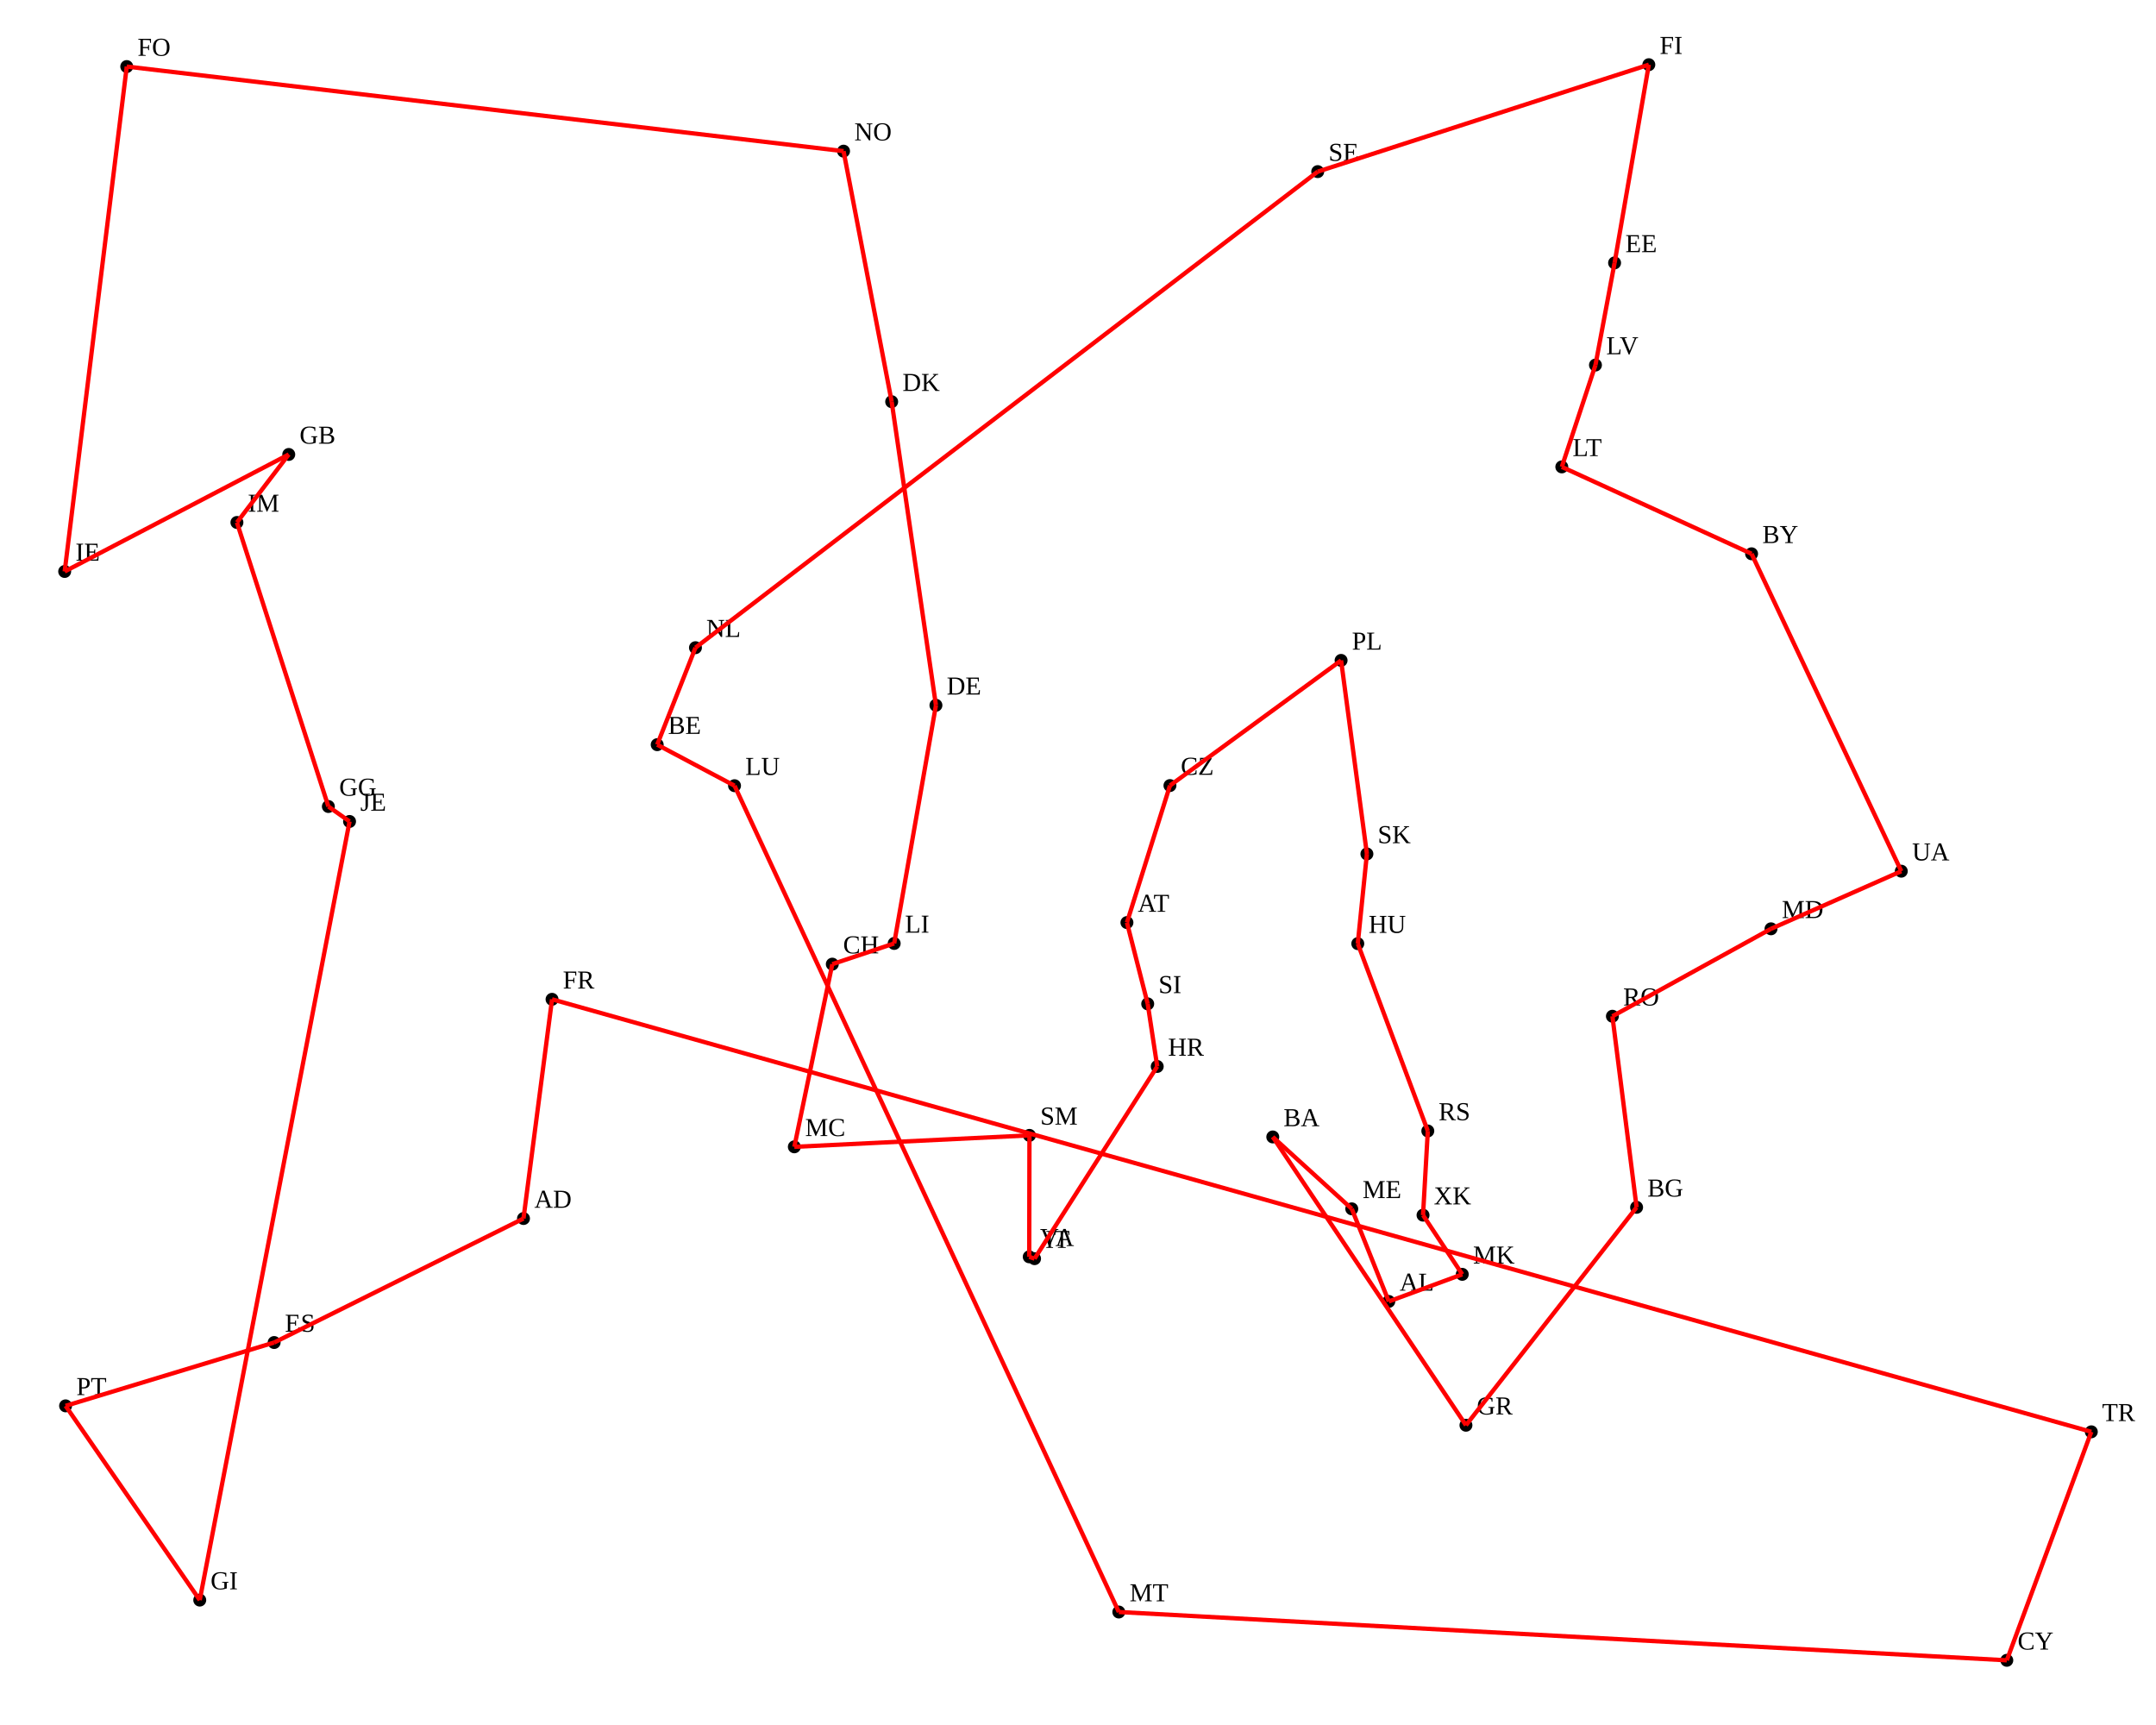
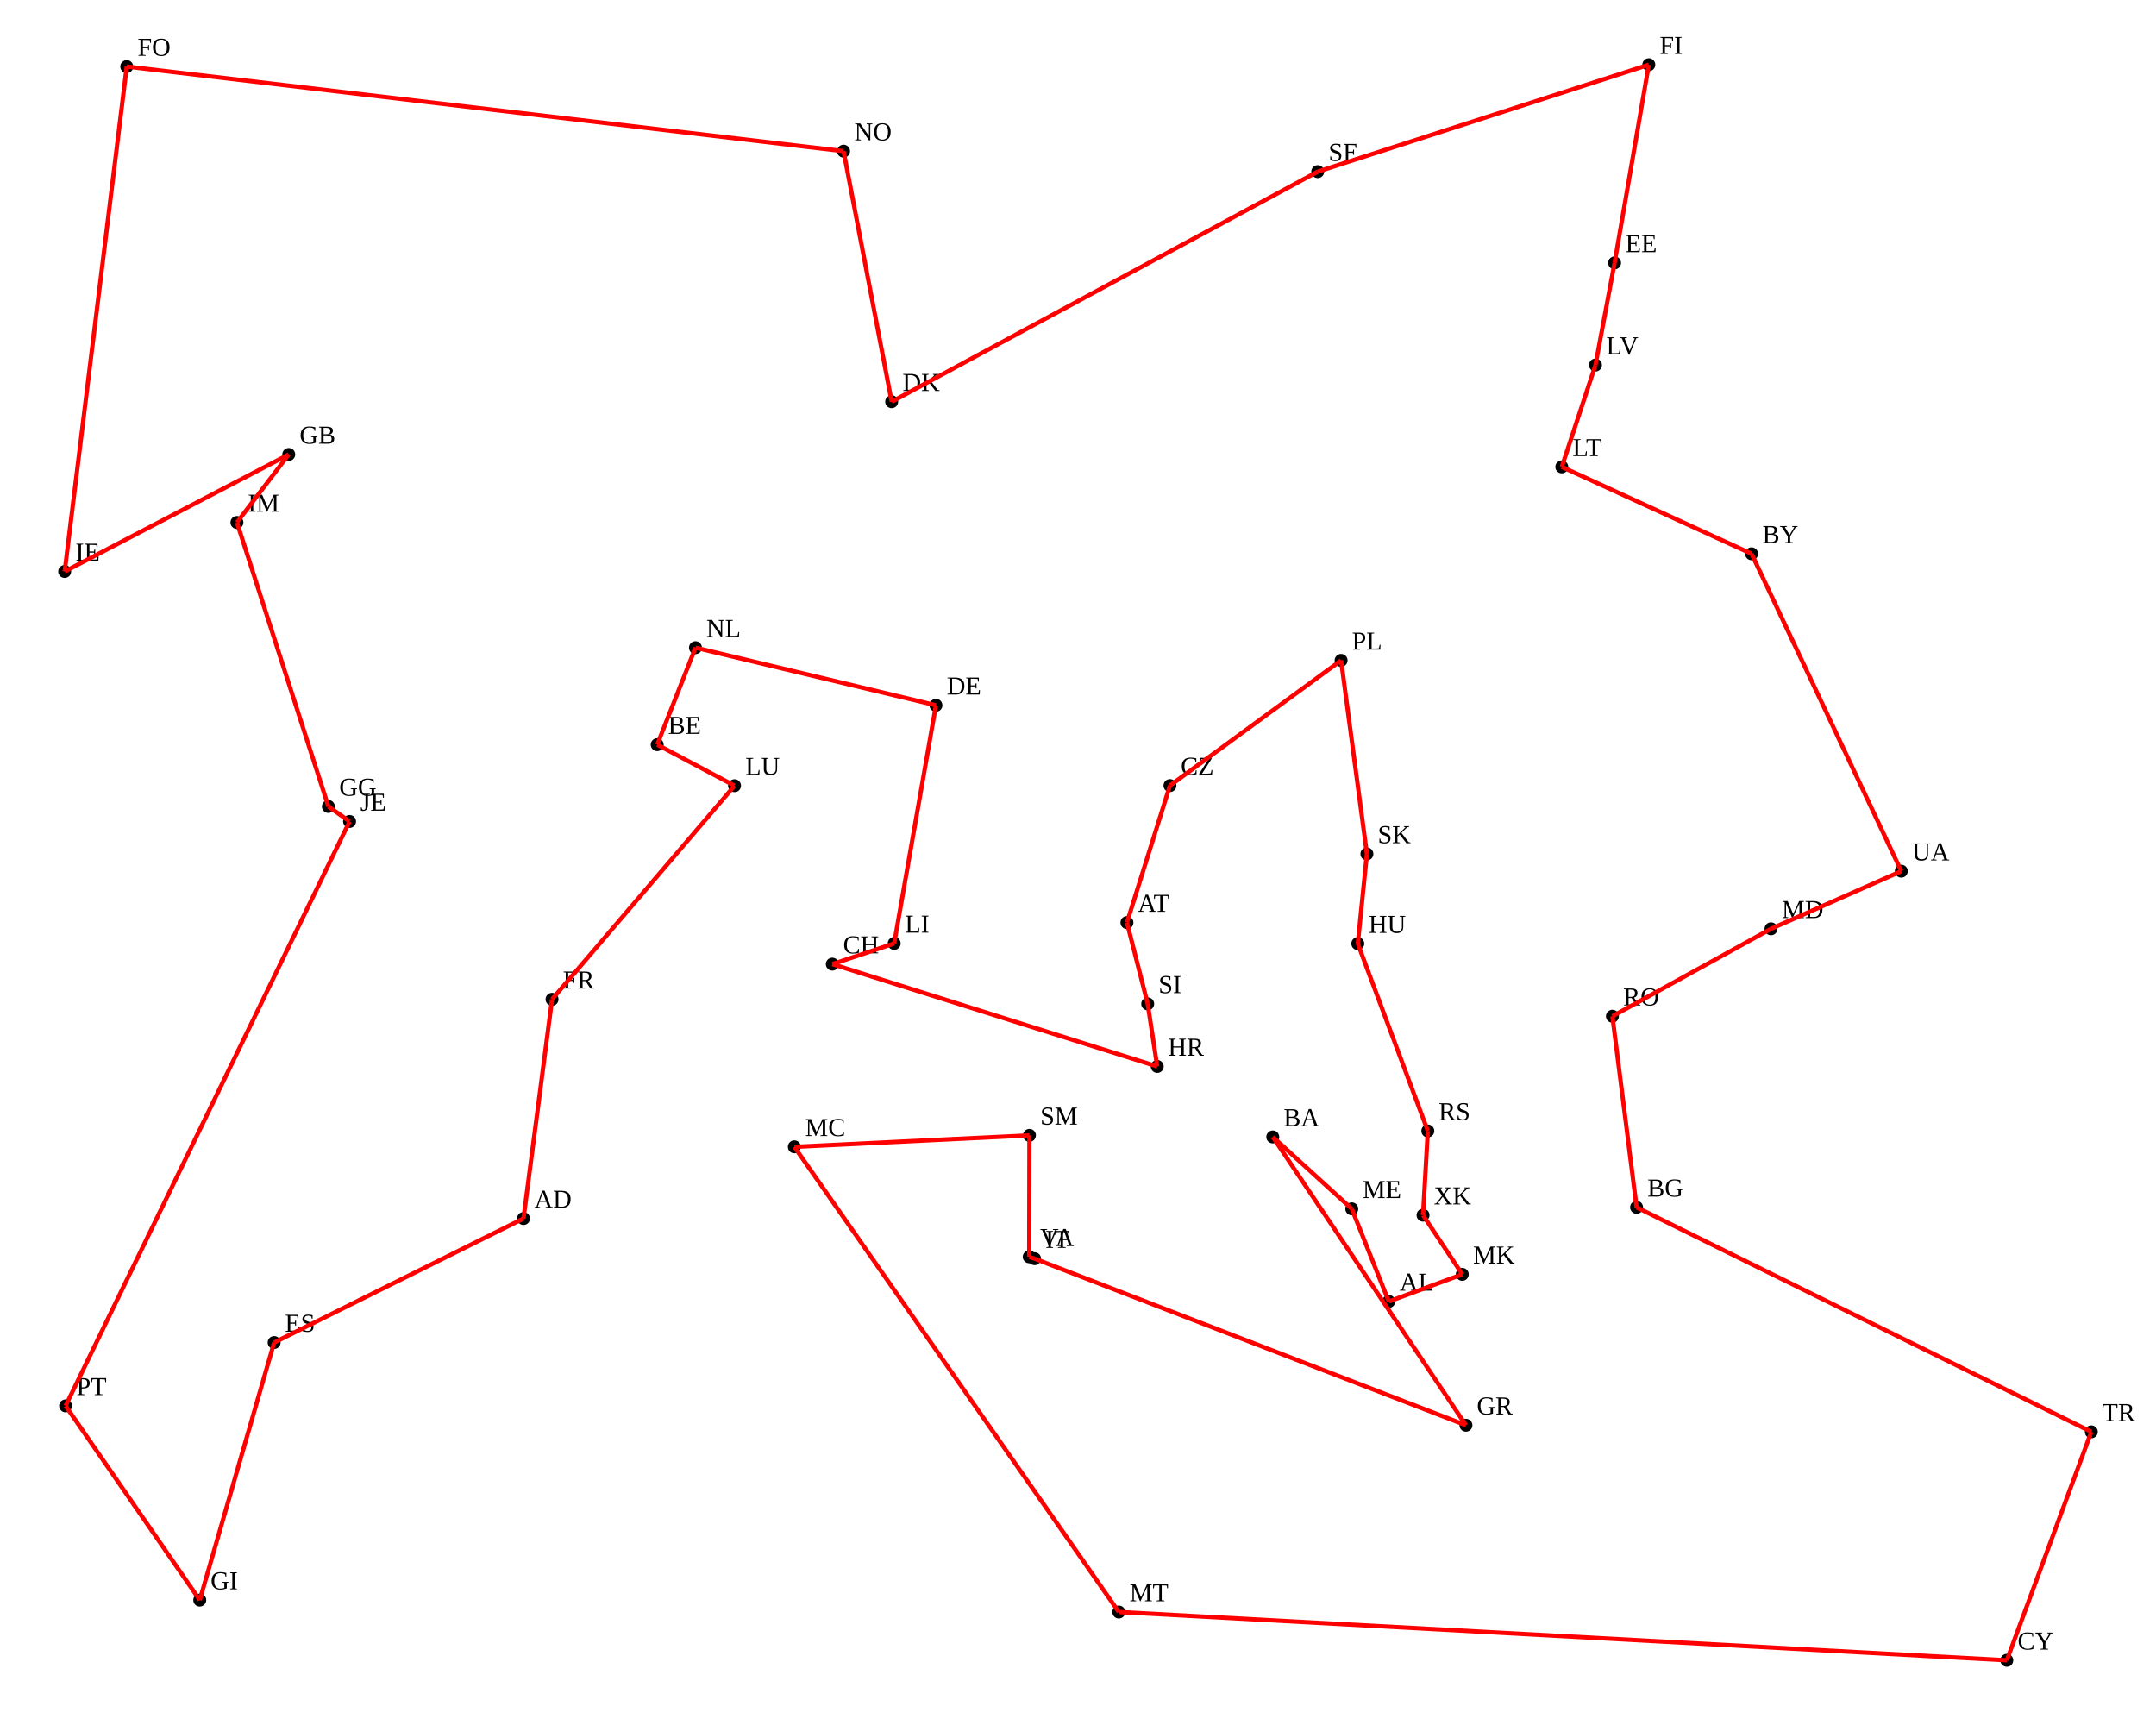
<svg xmlns="http://www.w3.org/2000/svg" width="1000" height="800">
  <rect width="100%" height="100%" fill="white" />
-   <circle cx="92.65" cy="742.07" r="3" fill="black " />
-   <text x="97.65" y="737.07" fill="black" font-size="12">GI</text>
-   <circle cx="622.03" cy="306.27" r="3" fill="black " />
-   <text x="627.03" y="301.27" fill="black" font-size="12">PL</text>
+   <circle cx="660.03" cy="563.55" r="3" fill="black " />
+   <text x="665.03" y="558.55" fill="black" font-size="12">XK</text>
+   <circle cx="322.57" cy="300.38" r="3" fill="black " />
+   <text x="327.57" y="295.38" fill="black" font-size="12">NL</text>
+   <circle cx="30.00" cy="265.03" r="3" fill="black " />
+   <text x="35.00" y="260.03" fill="black" font-size="12">IE</text>
  <circle cx="414.74" cy="437.54" r="3" fill="black " />
  <text x="419.74" y="432.54" fill="black" font-size="12">LI</text>
-   <circle cx="477.48" cy="526.55" r="3" fill="black " />
-   <text x="482.48" y="521.55" fill="black" font-size="12">SM</text>
-   <circle cx="386.04" cy="447.14" r="3" fill="black " />
-   <text x="391.04" y="442.14" fill="black" font-size="12">CH</text>
-   <circle cx="626.98" cy="560.62" r="3" fill="black " />
-   <text x="631.98" y="555.62" fill="black" font-size="12">ME</text>
  <circle cx="679.94" cy="660.98" r="3" fill="black " />
  <text x="684.94" y="655.98" fill="black" font-size="12">GR</text>
-   <circle cx="724.40" cy="216.53" r="3" fill="black " />
-   <text x="729.40" y="211.53" fill="black" font-size="12">LT</text>
-   <circle cx="764.76" cy="30.00" r="3" fill="black " />
-   <text x="769.76" y="25.00" fill="black" font-size="12">FI</text>
+   <circle cx="747.87" cy="471.30" r="3" fill="black " />
+   <text x="752.87" y="466.30" fill="black" font-size="12">RO</text>
+   <circle cx="30.42" cy="651.99" r="3" fill="black " />
+   <text x="35.42" y="646.99" fill="black" font-size="12">PT</text>
+   <circle cx="812.42" cy="256.83" r="3" fill="black " />
+   <text x="817.42" y="251.83" fill="black" font-size="12">BY</text>
+   <circle cx="479.85" cy="583.73" r="3" fill="black " />
+   <text x="484.85" y="578.73" fill="black" font-size="12">IT</text>
  <circle cx="242.81" cy="565.11" r="3" fill="black " />
  <text x="247.81" y="560.11" fill="black" font-size="12">AD</text>
  <circle cx="518.93" cy="747.60" r="3" fill="black " />
  <text x="523.93" y="742.60" fill="black" font-size="12">MT</text>
-   <circle cx="340.69" cy="364.38" r="3" fill="black " />
-   <text x="345.69" y="359.38" fill="black" font-size="12">LU</text>
-   <circle cx="152.31" cy="374.03" r="3" fill="black " />
-   <text x="157.31" y="369.03" fill="black" font-size="12">GG</text>
-   <circle cx="821.43" cy="430.75" r="3" fill="black " />
-   <text x="826.43" y="425.75" fill="black" font-size="12">MD</text>
-   <circle cx="434.11" cy="327.09" r="3" fill="black " />
-   <text x="439.11" y="322.09" fill="black" font-size="12">DE</text>
-   <circle cx="30.42" cy="651.99" r="3" fill="black " />
-   <text x="35.42" y="646.99" fill="black" font-size="12">PT</text>
-   <circle cx="740.01" cy="169.30" r="3" fill="black " />
-   <text x="745.01" y="164.30" fill="black" font-size="12">LV</text>
-   <circle cx="391.26" cy="70.10" r="3" fill="black " />
-   <text x="396.26" y="65.10" fill="black" font-size="12">NO</text>
-   <circle cx="629.77" cy="437.63" r="3" fill="black " />
-   <text x="634.77" y="432.63" fill="black" font-size="12">HU</text>
-   <circle cx="368.43" cy="531.86" r="3" fill="black " />
-   <text x="373.43" y="526.86" fill="black" font-size="12">MC</text>
-   <circle cx="634.00" cy="396.03" r="3" fill="black " />
-   <text x="639.00" y="391.03" fill="black" font-size="12">SK</text>
-   <circle cx="413.58" cy="186.30" r="3" fill="black " />
-   <text x="418.58" y="181.30" fill="black" font-size="12">DK</text>
-   <circle cx="542.65" cy="364.32" r="3" fill="black " />
-   <text x="547.65" y="359.32" fill="black" font-size="12">CZ</text>
-   <circle cx="662.25" cy="524.51" r="3" fill="black " />
-   <text x="667.25" y="519.51" fill="black" font-size="12">RS</text>
-   <circle cx="322.57" cy="300.38" r="3" fill="black " />
-   <text x="327.57" y="295.38" fill="black" font-size="12">NL</text>
-   <circle cx="644.15" cy="603.57" r="3" fill="black " />
-   <text x="649.15" y="598.57" fill="black" font-size="12">AL</text>
-   <circle cx="930.80" cy="770.00" r="3" fill="black " />
-   <text x="935.80" y="765.00" fill="black" font-size="12">CY</text>
-   <circle cx="678.23" cy="591.00" r="3" fill="black " />
-   <text x="683.23" y="586.00" fill="black" font-size="12">MK</text>
-   <circle cx="532.33" cy="465.56" r="3" fill="black " />
-   <text x="537.33" y="460.56" fill="black" font-size="12">SI</text>
-   <circle cx="660.03" cy="563.55" r="3" fill="black " />
-   <text x="665.03" y="558.55" fill="black" font-size="12">XK</text>
-   <circle cx="881.86" cy="404.03" r="3" fill="black " />
-   <text x="886.86" y="399.03" fill="black" font-size="12">UA</text>
-   <circle cx="748.88" cy="121.92" r="3" fill="black " />
-   <text x="753.88" y="116.92" fill="black" font-size="12">EE</text>
-   <circle cx="133.93" cy="210.76" r="3" fill="black " />
-   <text x="138.93" y="205.76" fill="black" font-size="12">GB</text>
-   <circle cx="162.13" cy="380.97" r="3" fill="black " />
-   <text x="167.13" y="375.97" fill="black" font-size="12">JE</text>
-   <circle cx="611.19" cy="79.59" r="3" fill="black " />
-   <text x="616.19" y="74.59" fill="black" font-size="12">SE</text>
-   <circle cx="127.15" cy="622.62" r="3" fill="black " />
-   <text x="132.15" y="617.62" fill="black" font-size="12">ES</text>
-   <circle cx="109.89" cy="242.30" r="3" fill="black " />
-   <text x="114.89" y="237.30" fill="black" font-size="12">IM</text>
  <circle cx="759.09" cy="559.92" r="3" fill="black " />
  <text x="764.09" y="554.92" fill="black" font-size="12">BG</text>
  <circle cx="304.82" cy="345.36" r="3" fill="black " />
  <text x="309.82" y="340.36" fill="black" font-size="12">BE</text>
-   <circle cx="747.87" cy="471.30" r="3" fill="black " />
-   <text x="752.87" y="466.30" fill="black" font-size="12">RO</text>
-   <circle cx="479.85" cy="583.73" r="3" fill="black " />
-   <text x="484.85" y="578.73" fill="black" font-size="12">IT</text>
+   <circle cx="930.80" cy="770.00" r="3" fill="black " />
+   <text x="935.80" y="765.00" fill="black" font-size="12">CY</text>
+   <circle cx="413.58" cy="186.30" r="3" fill="black " />
+   <text x="418.58" y="181.30" fill="black" font-size="12">DK</text>
+   <circle cx="764.76" cy="30.00" r="3" fill="black " />
+   <text x="769.76" y="25.00" fill="black" font-size="12">FI</text>
+   <circle cx="740.01" cy="169.30" r="3" fill="black " />
+   <text x="745.01" y="164.30" fill="black" font-size="12">LV</text>
+   <circle cx="256.05" cy="463.45" r="3" fill="black " />
+   <text x="261.05" y="458.45" fill="black" font-size="12">FR</text>
+   <circle cx="522.70" cy="427.86" r="3" fill="black " />
+   <text x="527.70" y="422.86" fill="black" font-size="12">AT</text>
  <circle cx="590.34" cy="527.28" r="3" fill="black " />
  <text x="595.34" y="522.28" fill="black" font-size="12">BA</text>
+   <circle cx="92.65" cy="742.07" r="3" fill="black " />
+   <text x="97.65" y="737.07" fill="black" font-size="12">GI</text>
+   <circle cx="662.25" cy="524.51" r="3" fill="black " />
+   <text x="667.25" y="519.51" fill="black" font-size="12">RS</text>
+   <circle cx="133.93" cy="210.76" r="3" fill="black " />
+   <text x="138.93" y="205.76" fill="black" font-size="12">GB</text>
+   <circle cx="340.69" cy="364.38" r="3" fill="black " />
+   <text x="345.69" y="359.38" fill="black" font-size="12">LU</text>
+   <circle cx="386.04" cy="447.14" r="3" fill="black " />
+   <text x="391.04" y="442.14" fill="black" font-size="12">CH</text>
+   <circle cx="821.43" cy="430.75" r="3" fill="black " />
+   <text x="826.43" y="425.75" fill="black" font-size="12">MD</text>
+   <circle cx="152.31" cy="374.03" r="3" fill="black " />
+   <text x="157.31" y="369.03" fill="black" font-size="12">GG</text>
+   <circle cx="58.79" cy="30.87" r="3" fill="black " />
+   <text x="63.79" y="25.87" fill="black" font-size="12">FO</text>
+   <circle cx="622.03" cy="306.27" r="3" fill="black " />
+   <text x="627.03" y="301.27" fill="black" font-size="12">PL</text>
+   <circle cx="542.65" cy="364.32" r="3" fill="black " />
+   <text x="547.65" y="359.32" fill="black" font-size="12">CZ</text>
+   <circle cx="536.75" cy="494.59" r="3" fill="black " />
+   <text x="541.75" y="489.59" fill="black" font-size="12">HR</text>
+   <circle cx="881.86" cy="404.03" r="3" fill="black " />
+   <text x="886.86" y="399.03" fill="black" font-size="12">UA</text>
+   <circle cx="127.15" cy="622.62" r="3" fill="black " />
+   <text x="132.15" y="617.62" fill="black" font-size="12">ES</text>
+   <circle cx="626.98" cy="560.62" r="3" fill="black " />
+   <text x="631.98" y="555.62" fill="black" font-size="12">ME</text>
+   <circle cx="629.77" cy="437.63" r="3" fill="black " />
+   <text x="634.77" y="432.63" fill="black" font-size="12">HU</text>
+   <circle cx="477.48" cy="526.55" r="3" fill="black " />
+   <text x="482.48" y="521.55" fill="black" font-size="12">SM</text>
+   <circle cx="748.88" cy="121.92" r="3" fill="black " />
+   <text x="753.88" y="116.92" fill="black" font-size="12">EE</text>
+   <circle cx="644.15" cy="603.57" r="3" fill="black " />
+   <text x="649.15" y="598.57" fill="black" font-size="12">AL</text>
+   <circle cx="109.89" cy="242.30" r="3" fill="black " />
+   <text x="114.89" y="237.30" fill="black" font-size="12">IM</text>
+   <circle cx="162.13" cy="380.97" r="3" fill="black " />
+   <text x="167.13" y="375.97" fill="black" font-size="12">JE</text>
  <circle cx="477.38" cy="582.87" r="3" fill="black " />
  <text x="482.38" y="577.87" fill="black" font-size="12">VA</text>
-   <circle cx="256.05" cy="463.45" r="3" fill="black " />
-   <text x="261.05" y="458.45" fill="black" font-size="12">FR</text>
-   <circle cx="536.75" cy="494.59" r="3" fill="black " />
-   <text x="541.75" y="489.59" fill="black" font-size="12">HR</text>
+   <circle cx="678.23" cy="591.00" r="3" fill="black " />
+   <text x="683.23" y="586.00" fill="black" font-size="12">MK</text>
  <circle cx="970.00" cy="664.03" r="3" fill="black " />
  <text x="975.00" y="659.03" fill="black" font-size="12">TR</text>
-   <circle cx="58.79" cy="30.87" r="3" fill="black " />
-   <text x="63.79" y="25.87" fill="black" font-size="12">FO</text>
-   <circle cx="30.00" cy="265.03" r="3" fill="black " />
-   <text x="35.00" y="260.03" fill="black" font-size="12">IE</text>
-   <circle cx="522.70" cy="427.86" r="3" fill="black " />
-   <text x="527.70" y="422.86" fill="black" font-size="12">AT</text>
-   <circle cx="812.42" cy="256.83" r="3" fill="black " />
-   <text x="817.42" y="251.83" fill="black" font-size="12">BY</text>
+   <circle cx="434.11" cy="327.09" r="3" fill="black " />
+   <text x="439.11" y="322.09" fill="black" font-size="12">DE</text>
+   <circle cx="611.19" cy="79.59" r="3" fill="black " />
+   <text x="616.19" y="74.59" fill="black" font-size="12">SE</text>
+   <circle cx="368.43" cy="531.86" r="3" fill="black " />
+   <text x="373.43" y="526.86" fill="black" font-size="12">MC</text>
+   <circle cx="532.33" cy="465.56" r="3" fill="black " />
+   <text x="537.33" y="460.56" fill="black" font-size="12">SI</text>
+   <circle cx="634.00" cy="396.03" r="3" fill="black " />
+   <text x="639.00" y="391.03" fill="black" font-size="12">SK</text>
+   <circle cx="724.40" cy="216.53" r="3" fill="black " />
+   <text x="729.40" y="211.53" fill="black" font-size="12">LT</text>
+   <circle cx="391.26" cy="70.10" r="3" fill="black " />
+   <text x="396.26" y="65.10" fill="black" font-size="12">NO</text>
  <line x1="256.05" y1="463.45" x2="242.81" y2="565.11" stroke="red" stroke-width="2" />
  <line x1="242.81" y1="565.11" x2="127.15" y2="622.62" stroke="red" stroke-width="2" />
-   <line x1="127.15" y1="622.62" x2="30.42" y2="651.99" stroke="red" stroke-width="2" />
-   <line x1="30.42" y1="651.99" x2="92.65" y2="742.07" stroke="red" stroke-width="2" />
-   <line x1="92.65" y1="742.07" x2="162.13" y2="380.97" stroke="red" stroke-width="2" />
+   <line x1="127.15" y1="622.62" x2="92.65" y2="742.07" stroke="red" stroke-width="2" />
+   <line x1="92.65" y1="742.07" x2="30.42" y2="651.99" stroke="red" stroke-width="2" />
+   <line x1="30.42" y1="651.99" x2="162.13" y2="380.97" stroke="red" stroke-width="2" />
  <line x1="162.13" y1="380.97" x2="152.31" y2="374.03" stroke="red" stroke-width="2" />
  <line x1="152.31" y1="374.03" x2="109.89" y2="242.30" stroke="red" stroke-width="2" />
  <line x1="109.89" y1="242.30" x2="133.93" y2="210.76" stroke="red" stroke-width="2" />
  <line x1="133.93" y1="210.76" x2="30.00" y2="265.03" stroke="red" stroke-width="2" />
  <line x1="30.00" y1="265.03" x2="58.79" y2="30.87" stroke="red" stroke-width="2" />
  <line x1="58.79" y1="30.87" x2="391.26" y2="70.10" stroke="red" stroke-width="2" />
  <line x1="391.26" y1="70.10" x2="413.58" y2="186.30" stroke="red" stroke-width="2" />
-   <line x1="413.58" y1="186.30" x2="434.11" y2="327.09" stroke="red" stroke-width="2" />
-   <line x1="434.11" y1="327.09" x2="414.74" y2="437.54" stroke="red" stroke-width="2" />
-   <line x1="414.74" y1="437.54" x2="386.04" y2="447.14" stroke="red" stroke-width="2" />
-   <line x1="386.04" y1="447.14" x2="368.43" y2="531.86" stroke="red" stroke-width="2" />
+   <line x1="413.58" y1="186.30" x2="611.19" y2="79.59" stroke="red" stroke-width="2" />
+   <line x1="611.19" y1="79.59" x2="764.76" y2="30.00" stroke="red" stroke-width="2" />
+   <line x1="764.76" y1="30.00" x2="748.88" y2="121.92" stroke="red" stroke-width="2" />
+   <line x1="748.88" y1="121.92" x2="740.01" y2="169.30" stroke="red" stroke-width="2" />
+   <line x1="740.01" y1="169.30" x2="724.40" y2="216.53" stroke="red" stroke-width="2" />
+   <line x1="724.40" y1="216.53" x2="812.42" y2="256.83" stroke="red" stroke-width="2" />
+   <line x1="812.42" y1="256.83" x2="881.86" y2="404.03" stroke="red" stroke-width="2" />
+   <line x1="881.86" y1="404.03" x2="821.43" y2="430.75" stroke="red" stroke-width="2" />
+   <line x1="821.43" y1="430.75" x2="747.87" y2="471.30" stroke="red" stroke-width="2" />
+   <line x1="747.87" y1="471.30" x2="759.09" y2="559.92" stroke="red" stroke-width="2" />
+   <line x1="759.09" y1="559.92" x2="970.00" y2="664.03" stroke="red" stroke-width="2" />
+   <line x1="970.00" y1="664.03" x2="930.80" y2="770.00" stroke="red" stroke-width="2" />
+   <line x1="930.80" y1="770.00" x2="518.93" y2="747.60" stroke="red" stroke-width="2" />
+   <line x1="518.93" y1="747.60" x2="368.43" y2="531.86" stroke="red" stroke-width="2" />
  <line x1="368.43" y1="531.86" x2="477.48" y2="526.55" stroke="red" stroke-width="2" />
  <line x1="477.48" y1="526.55" x2="477.38" y2="582.87" stroke="red" stroke-width="2" />
  <line x1="477.38" y1="582.87" x2="479.85" y2="583.73" stroke="red" stroke-width="2" />
-   <line x1="479.85" y1="583.73" x2="536.75" y2="494.59" stroke="red" stroke-width="2" />
-   <line x1="536.75" y1="494.59" x2="532.33" y2="465.56" stroke="red" stroke-width="2" />
-   <line x1="532.33" y1="465.56" x2="522.70" y2="427.86" stroke="red" stroke-width="2" />
-   <line x1="522.70" y1="427.86" x2="542.65" y2="364.32" stroke="red" stroke-width="2" />
-   <line x1="542.65" y1="364.32" x2="622.03" y2="306.27" stroke="red" stroke-width="2" />
-   <line x1="622.03" y1="306.27" x2="634.00" y2="396.03" stroke="red" stroke-width="2" />
-   <line x1="634.00" y1="396.03" x2="629.77" y2="437.63" stroke="red" stroke-width="2" />
-   <line x1="629.77" y1="437.63" x2="662.25" y2="524.51" stroke="red" stroke-width="2" />
-   <line x1="662.25" y1="524.51" x2="660.03" y2="563.55" stroke="red" stroke-width="2" />
-   <line x1="660.03" y1="563.55" x2="678.23" y2="591.00" stroke="red" stroke-width="2" />
-   <line x1="678.23" y1="591.00" x2="644.15" y2="603.57" stroke="red" stroke-width="2" />
-   <line x1="644.15" y1="603.57" x2="626.98" y2="560.62" stroke="red" stroke-width="2" />
-   <line x1="626.98" y1="560.62" x2="590.34" y2="527.28" stroke="red" stroke-width="2" />
-   <line x1="590.34" y1="527.28" x2="679.94" y2="660.98" stroke="red" stroke-width="2" />
-   <line x1="679.94" y1="660.98" x2="759.09" y2="559.92" stroke="red" stroke-width="2" />
-   <line x1="759.09" y1="559.92" x2="747.87" y2="471.30" stroke="red" stroke-width="2" />
-   <line x1="747.87" y1="471.30" x2="821.43" y2="430.75" stroke="red" stroke-width="2" />
-   <line x1="821.43" y1="430.75" x2="881.86" y2="404.03" stroke="red" stroke-width="2" />
-   <line x1="881.86" y1="404.03" x2="812.42" y2="256.83" stroke="red" stroke-width="2" />
-   <line x1="812.42" y1="256.83" x2="724.40" y2="216.53" stroke="red" stroke-width="2" />
-   <line x1="724.40" y1="216.53" x2="740.01" y2="169.30" stroke="red" stroke-width="2" />
-   <line x1="740.01" y1="169.30" x2="748.88" y2="121.92" stroke="red" stroke-width="2" />
-   <line x1="748.88" y1="121.92" x2="764.76" y2="30.00" stroke="red" stroke-width="2" />
-   <line x1="764.76" y1="30.00" x2="611.19" y2="79.59" stroke="red" stroke-width="2" />
-   <line x1="611.19" y1="79.59" x2="322.57" y2="300.38" stroke="red" stroke-width="2" />
+   <line x1="479.85" y1="583.73" x2="679.94" y2="660.98" stroke="red" stroke-width="2" />
+   <line x1="679.94" y1="660.98" x2="590.34" y2="527.28" stroke="red" stroke-width="2" />
+   <line x1="590.34" y1="527.28" x2="626.98" y2="560.62" stroke="red" stroke-width="2" />
+   <line x1="626.98" y1="560.62" x2="644.15" y2="603.57" stroke="red" stroke-width="2" />
+   <line x1="644.15" y1="603.57" x2="678.23" y2="591.00" stroke="red" stroke-width="2" />
+   <line x1="678.23" y1="591.00" x2="660.03" y2="563.55" stroke="red" stroke-width="2" />
+   <line x1="660.03" y1="563.55" x2="662.25" y2="524.51" stroke="red" stroke-width="2" />
+   <line x1="662.25" y1="524.51" x2="629.77" y2="437.63" stroke="red" stroke-width="2" />
+   <line x1="629.77" y1="437.63" x2="634.00" y2="396.03" stroke="red" stroke-width="2" />
+   <line x1="634.00" y1="396.03" x2="622.03" y2="306.27" stroke="red" stroke-width="2" />
+   <line x1="622.03" y1="306.27" x2="542.65" y2="364.32" stroke="red" stroke-width="2" />
+   <line x1="542.65" y1="364.32" x2="522.70" y2="427.86" stroke="red" stroke-width="2" />
+   <line x1="522.70" y1="427.86" x2="532.33" y2="465.56" stroke="red" stroke-width="2" />
+   <line x1="532.33" y1="465.56" x2="536.75" y2="494.59" stroke="red" stroke-width="2" />
+   <line x1="536.75" y1="494.59" x2="386.04" y2="447.14" stroke="red" stroke-width="2" />
+   <line x1="386.04" y1="447.14" x2="414.74" y2="437.54" stroke="red" stroke-width="2" />
+   <line x1="414.74" y1="437.54" x2="434.11" y2="327.09" stroke="red" stroke-width="2" />
+   <line x1="434.11" y1="327.09" x2="322.57" y2="300.38" stroke="red" stroke-width="2" />
  <line x1="322.57" y1="300.38" x2="304.82" y2="345.36" stroke="red" stroke-width="2" />
  <line x1="304.82" y1="345.36" x2="340.69" y2="364.38" stroke="red" stroke-width="2" />
-   <line x1="340.69" y1="364.38" x2="518.93" y2="747.60" stroke="red" stroke-width="2" />
-   <line x1="518.93" y1="747.60" x2="930.80" y2="770.00" stroke="red" stroke-width="2" />
-   <line x1="930.80" y1="770.00" x2="970.00" y2="664.03" stroke="red" stroke-width="2" />
-   <line x1="970.00" y1="664.03" x2="256.05" y2="463.45" stroke="red" stroke-width="2" />
+   <line x1="340.69" y1="364.38" x2="256.05" y2="463.45" stroke="red" stroke-width="2" />
</svg>
